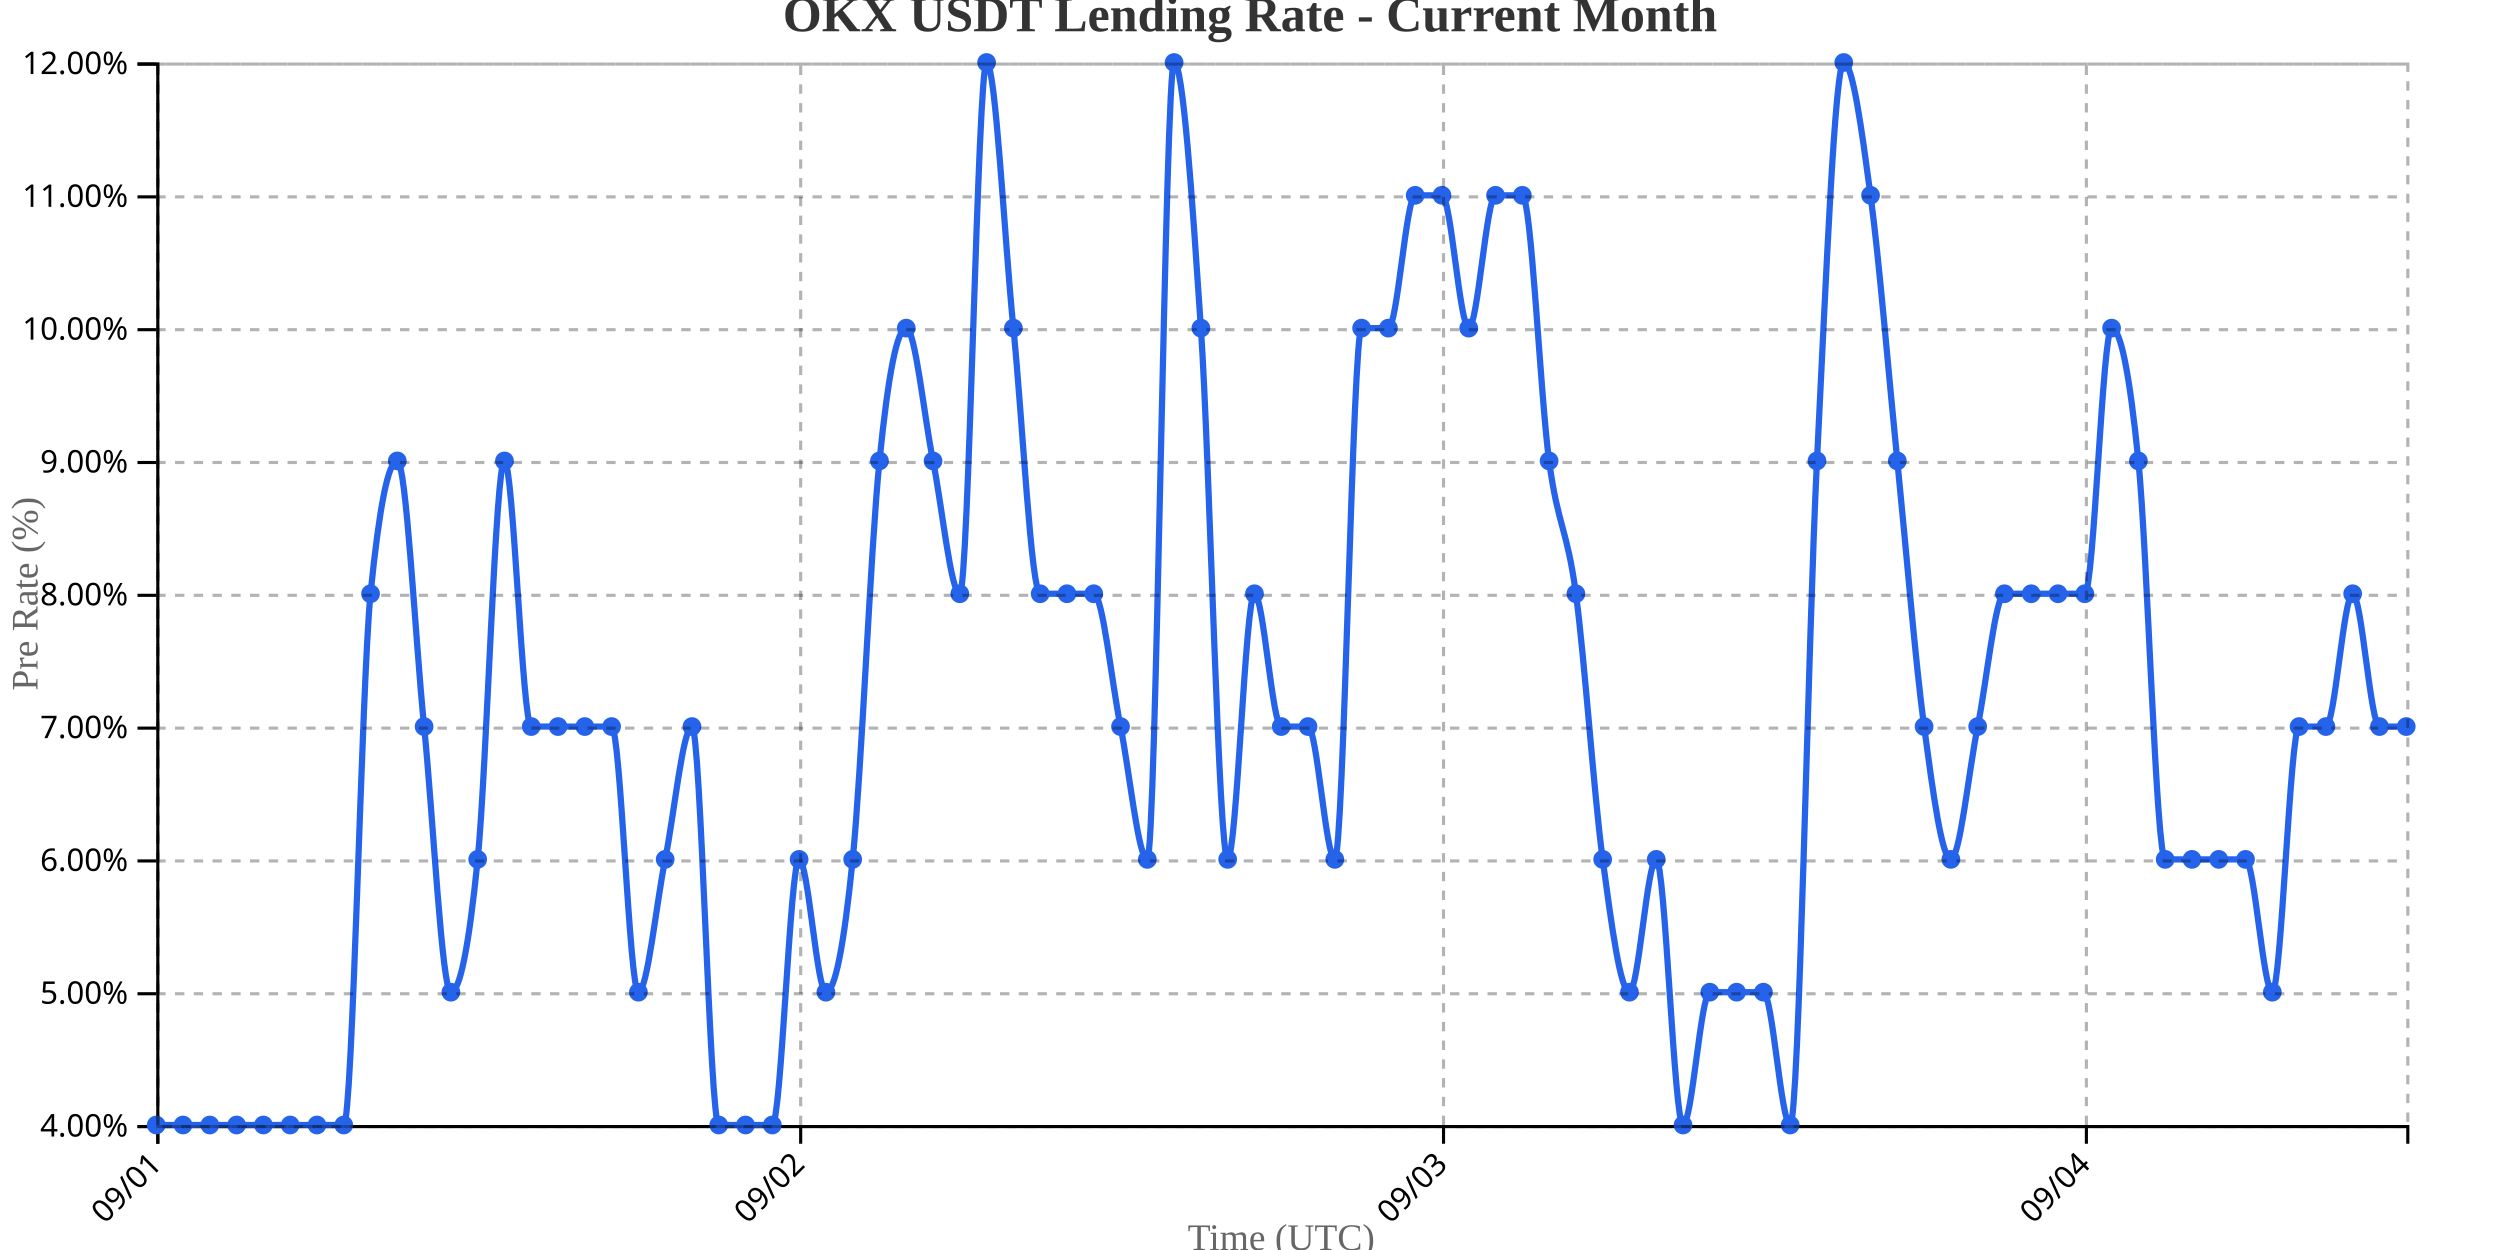
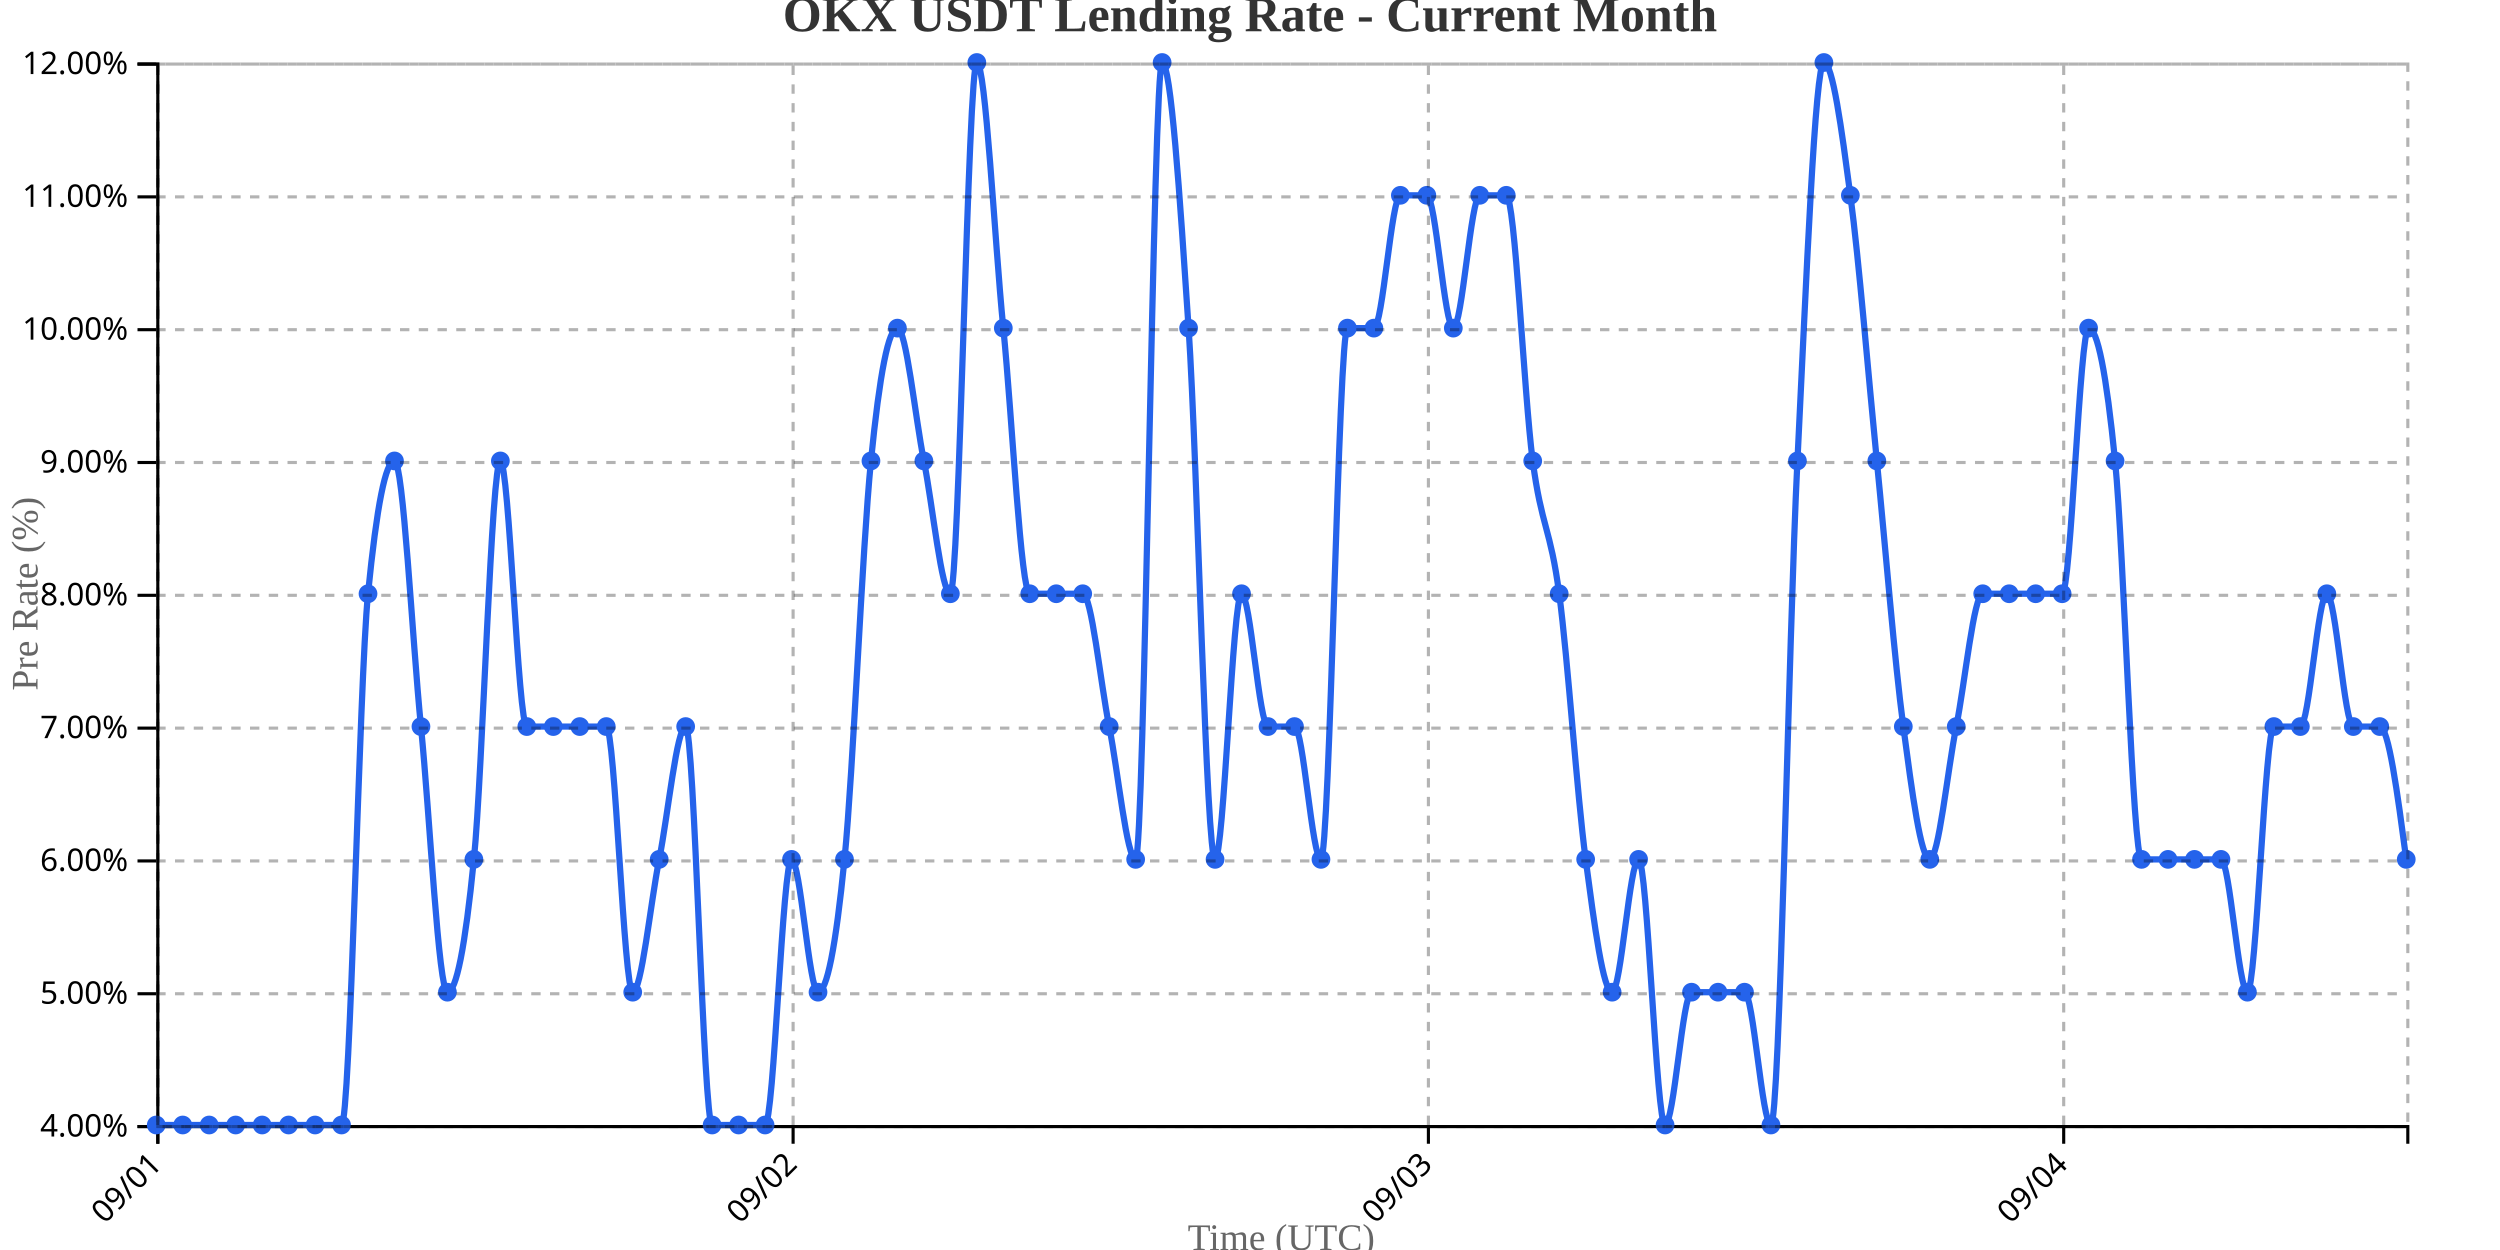
<svg xmlns="http://www.w3.org/2000/svg" width="800" height="400">
  <g transform="translate(50,20)">
    <g transform="translate(0,340)" fill="none" font-size="10" font-family="sans-serif" text-anchor="middle">
      <path class="domain" stroke="currentColor" d="M0.5,6V0.5H720.5V6" />
      <g class="tick" opacity="1" transform="translate(0.5,0)">
        <line stroke="currentColor" y2="6" />
        <text fill="currentColor" y="9" dy=".15em" style="text-anchor: end;" dx="-.8em" transform="rotate(-45)">09/01</text>
      </g>
-       <g class="tick" opacity="1" transform="translate(206.2143,0)">
+       <g class="tick" opacity="1" transform="translate(203.7941,0)">
        <line stroke="currentColor" y2="6" />
        <text fill="currentColor" y="9" dy=".15em" style="text-anchor: end;" dx="-.8em" transform="rotate(-45)">09/02</text>
      </g>
-       <g class="tick" opacity="1" transform="translate(411.9286,0)">
+       <g class="tick" opacity="1" transform="translate(407.0882,0)">
        <line stroke="currentColor" y2="6" />
        <text fill="currentColor" y="9" dy=".15em" style="text-anchor: end;" dx="-.8em" transform="rotate(-45)">09/03</text>
      </g>
-       <g class="tick" opacity="1" transform="translate(617.6429,0)">
+       <g class="tick" opacity="1" transform="translate(610.3824,0)">
        <line stroke="currentColor" y2="6" />
        <text fill="currentColor" y="9" dy=".15em" style="text-anchor: end;" dx="-.8em" transform="rotate(-45)">09/04</text>
      </g>
    </g>
    <g fill="none" font-size="10" font-family="sans-serif" text-anchor="end">
      <path class="domain" stroke="currentColor" d="M-6,340.5H0.5V0.5H-6" />
      <g class="tick" opacity="1" transform="translate(0,340.5)">
        <line stroke="currentColor" x2="-6" />
        <text fill="currentColor" x="-9" dy="0.32em">4.00%</text>
      </g>
      <g class="tick" opacity="1" transform="translate(0,298)">
        <line stroke="currentColor" x2="-6" />
        <text fill="currentColor" x="-9" dy="0.32em">5.00%</text>
      </g>
      <g class="tick" opacity="1" transform="translate(0,255.5)">
        <line stroke="currentColor" x2="-6" />
        <text fill="currentColor" x="-9" dy="0.32em">6.00%</text>
      </g>
      <g class="tick" opacity="1" transform="translate(0,213)">
        <line stroke="currentColor" x2="-6" />
        <text fill="currentColor" x="-9" dy="0.32em">7.00%</text>
      </g>
      <g class="tick" opacity="1" transform="translate(0,170.5)">
        <line stroke="currentColor" x2="-6" />
        <text fill="currentColor" x="-9" dy="0.32em">8.00%</text>
      </g>
      <g class="tick" opacity="1" transform="translate(0,128)">
        <line stroke="currentColor" x2="-6" />
        <text fill="currentColor" x="-9" dy="0.32em">9.00%</text>
      </g>
      <g class="tick" opacity="1" transform="translate(0,85.5)">
        <line stroke="currentColor" x2="-6" />
        <text fill="currentColor" x="-9" dy="0.32em">10.00%</text>
      </g>
      <g class="tick" opacity="1" transform="translate(0,43)">
        <line stroke="currentColor" x2="-6" />
        <text fill="currentColor" x="-9" dy="0.32em">11.00%</text>
      </g>
      <g class="tick" opacity="1" transform="translate(0,0.5)">
        <line stroke="currentColor" x2="-6" />
        <text fill="currentColor" x="-9" dy="0.32em">12.00%</text>
      </g>
    </g>
    <text transform="rotate(-90)" y="-50" x="-170" dy="1em" style="text-anchor: middle; font-size: 12px; fill: #666;">Pre Rate (%)</text>
    <text transform="translate(360, 380)" style="text-anchor: middle; font-size: 12px; fill: #666;">Time (UTC)</text>
-     <path fill="none" stroke="#2563eb" stroke-width="2" d="M0,340C2.857,340,5.714,340,8.571,340C11.429,340,14.286,340,17.143,340C20,340,22.857,340,25.714,340C28.571,340,31.429,340,34.286,340C37.143,340,40,340,42.857,340C45.714,340,48.571,340,51.429,340C54.286,340,57.143,340,60,340C62.857,340,65.714,198.333,68.571,170C71.429,141.667,74.286,127.5,77.143,127.5C80,127.5,82.857,184.167,85.714,212.5C88.571,240.833,91.429,297.5,94.286,297.5C97.143,297.5,100,283.333,102.857,255C105.714,226.667,108.571,127.5,111.429,127.5C114.286,127.5,117.143,212.5,120,212.5C122.857,212.5,125.714,212.5,128.571,212.5C131.429,212.5,134.286,212.5,137.143,212.5C140,212.5,142.857,212.5,145.714,212.5C148.571,212.5,151.429,297.5,154.286,297.5C157.143,297.5,160,269.167,162.857,255C165.714,240.833,168.571,212.5,171.429,212.5C174.286,212.5,177.143,340,180,340C182.857,340,185.714,340,188.571,340C191.429,340,194.286,340,197.143,340C200,340,202.857,255,205.714,255C208.571,255,211.429,297.5,214.286,297.5C217.143,297.5,220,283.333,222.857,255C225.714,226.667,228.571,155.833,231.429,127.5C234.286,99.167,237.143,85,240,85C242.857,85,245.714,113.333,248.571,127.5C251.429,141.667,254.286,170,257.143,170C260,170,262.857,0,265.714,0C268.571,0,271.429,56.667,274.286,85C277.143,113.333,280,170,282.857,170C285.714,170,288.571,170,291.429,170C294.286,170,297.143,170,300,170C302.857,170,305.714,198.333,308.571,212.5C311.429,226.667,314.286,255,317.143,255C320,255,322.857,0,325.714,0C328.571,0,331.429,42.5,334.286,85C337.143,127.5,340,255,342.857,255C345.714,255,348.571,170,351.429,170C354.286,170,357.143,212.5,360,212.5C362.857,212.5,365.714,212.5,368.571,212.5C371.429,212.5,374.286,255,377.143,255C380,255,382.857,85,385.714,85C388.571,85,391.429,85,394.286,85C397.143,85,400,42.5,402.857,42.5C405.714,42.5,408.571,42.5,411.429,42.5C414.286,42.5,417.143,85,420,85C422.857,85,425.714,42.5,428.571,42.5C431.429,42.5,434.286,42.5,437.143,42.5C440,42.5,442.857,106.25,445.714,127.5C448.571,148.75,451.429,148.75,454.286,170C457.143,191.25,460,233.75,462.857,255C465.714,276.25,468.571,297.5,471.429,297.5C474.286,297.5,477.143,255,480,255C482.857,255,485.714,340,488.571,340C491.429,340,494.286,297.5,497.143,297.5C500,297.5,502.857,297.5,505.714,297.5C508.571,297.5,511.429,297.5,514.286,297.5C517.143,297.5,520,340,522.857,340C525.714,340,528.571,184.167,531.429,127.5C534.286,70.833,537.143,0,540,0C542.857,0,545.714,21.25,548.571,42.5C551.429,63.75,554.286,99.167,557.143,127.5C560,155.833,562.857,191.25,565.714,212.5C568.571,233.75,571.429,255,574.286,255C577.143,255,580,226.667,582.857,212.5C585.714,198.333,588.571,170,591.429,170C594.286,170,597.143,170,600,170C602.857,170,605.714,170,608.571,170C611.429,170,614.286,170,617.143,170C620,170,622.857,85,625.714,85C628.571,85,631.429,99.167,634.286,127.5C637.143,155.833,640,255,642.857,255C645.714,255,648.571,255,651.429,255C654.286,255,657.143,255,660,255C662.857,255,665.714,255,668.571,255C671.429,255,674.286,297.5,677.143,297.5C680,297.5,682.857,212.5,685.714,212.5C688.571,212.5,691.429,212.5,694.286,212.5C697.143,212.5,700,170,702.857,170C705.714,170,708.571,212.5,711.429,212.5C714.286,212.5,717.143,212.5,720,212.5" />
+     <path fill="none" stroke="#2563eb" stroke-width="2" d="M0,340C2.824,340,5.647,340,8.471,340C11.294,340,14.118,340,16.941,340C19.765,340,22.588,340,25.412,340C28.235,340,31.059,340,33.882,340C36.706,340,39.529,340,42.353,340C45.176,340,48,340,50.824,340C53.647,340,56.471,340,59.294,340C62.118,340,64.941,198.333,67.765,170C70.588,141.667,73.412,127.5,76.235,127.5C79.059,127.5,81.882,184.167,84.706,212.5C87.529,240.833,90.353,297.5,93.176,297.5C96,297.5,98.824,283.333,101.647,255C104.471,226.667,107.294,127.5,110.118,127.5C112.941,127.5,115.765,212.5,118.588,212.5C121.412,212.5,124.235,212.5,127.059,212.5C129.882,212.5,132.706,212.5,135.529,212.5C138.353,212.5,141.176,212.5,144,212.5C146.824,212.5,149.647,297.5,152.471,297.5C155.294,297.5,158.118,269.167,160.941,255C163.765,240.833,166.588,212.5,169.412,212.5C172.235,212.5,175.059,340,177.882,340C180.706,340,183.529,340,186.353,340C189.176,340,192,340,194.824,340C197.647,340,200.471,255,203.294,255C206.118,255,208.941,297.5,211.765,297.5C214.588,297.5,217.412,283.333,220.235,255C223.059,226.667,225.882,155.833,228.706,127.5C231.529,99.167,234.353,85,237.176,85C240,85,242.824,113.333,245.647,127.5C248.471,141.667,251.294,170,254.118,170C256.941,170,259.765,0,262.588,0C265.412,0,268.235,56.667,271.059,85C273.882,113.333,276.706,170,279.529,170C282.353,170,285.176,170,288,170C290.824,170,293.647,170,296.471,170C299.294,170,302.118,198.333,304.941,212.5C307.765,226.667,310.588,255,313.412,255C316.235,255,319.059,0,321.882,0C324.706,0,327.529,42.5,330.353,85C333.176,127.5,336,255,338.824,255C341.647,255,344.471,170,347.294,170C350.118,170,352.941,212.5,355.765,212.5C358.588,212.5,361.412,212.5,364.235,212.5C367.059,212.5,369.882,255,372.706,255C375.529,255,378.353,85,381.176,85C384,85,386.824,85,389.647,85C392.471,85,395.294,42.5,398.118,42.5C400.941,42.5,403.765,42.5,406.588,42.5C409.412,42.5,412.235,85,415.059,85C417.882,85,420.706,42.5,423.529,42.5C426.353,42.5,429.176,42.5,432,42.5C434.824,42.5,437.647,106.25,440.471,127.5C443.294,148.75,446.118,148.75,448.941,170C451.765,191.25,454.588,233.75,457.412,255C460.235,276.25,463.059,297.5,465.882,297.5C468.706,297.5,471.529,255,474.353,255C477.176,255,480,340,482.824,340C485.647,340,488.471,297.5,491.294,297.5C494.118,297.5,496.941,297.5,499.765,297.5C502.588,297.5,505.412,297.5,508.235,297.5C511.059,297.5,513.882,340,516.706,340C519.529,340,522.353,184.167,525.176,127.5C528,70.833,530.824,0,533.647,0C536.471,0,539.294,21.25,542.118,42.5C544.941,63.75,547.765,99.167,550.588,127.5C553.412,155.833,556.235,191.25,559.059,212.5C561.882,233.75,564.706,255,567.529,255C570.353,255,573.176,226.667,576,212.5C578.824,198.333,581.647,170,584.471,170C587.294,170,590.118,170,592.941,170C595.765,170,598.588,170,601.412,170C604.235,170,607.059,170,609.882,170C612.706,170,615.529,85,618.353,85C621.176,85,624,99.167,626.824,127.5C629.647,155.833,632.471,255,635.294,255C638.118,255,640.941,255,643.765,255C646.588,255,649.412,255,652.235,255C655.059,255,657.882,255,660.706,255C663.529,255,666.353,297.5,669.176,297.5C672,297.5,674.824,212.5,677.647,212.5C680.471,212.5,683.294,212.5,686.118,212.5C688.941,212.5,691.765,170,694.588,170C697.412,170,700.235,212.5,703.059,212.5C705.882,212.5,708.706,212.5,711.529,212.5C714.353,212.5,717.176,233.75,720,255" />
    <circle class="dot" cx="0" cy="340" r="3" fill="#2563eb" />
-     <circle class="dot" cx="8.571" cy="340" r="3" fill="#2563eb" />
-     <circle class="dot" cx="17.143" cy="340" r="3" fill="#2563eb" />
-     <circle class="dot" cx="25.714" cy="340" r="3" fill="#2563eb" />
-     <circle class="dot" cx="34.286" cy="340" r="3" fill="#2563eb" />
-     <circle class="dot" cx="42.857" cy="340" r="3" fill="#2563eb" />
-     <circle class="dot" cx="51.429" cy="340" r="3" fill="#2563eb" />
-     <circle class="dot" cx="60" cy="340" r="3" fill="#2563eb" />
-     <circle class="dot" cx="68.571" cy="170" r="3" fill="#2563eb" />
-     <circle class="dot" cx="77.143" cy="127.5" r="3" fill="#2563eb" />
-     <circle class="dot" cx="85.714" cy="212.5" r="3" fill="#2563eb" />
-     <circle class="dot" cx="94.286" cy="297.5" r="3" fill="#2563eb" />
-     <circle class="dot" cx="102.857" cy="255" r="3" fill="#2563eb" />
-     <circle class="dot" cx="111.429" cy="127.5" r="3" fill="#2563eb" />
-     <circle class="dot" cx="120" cy="212.5" r="3" fill="#2563eb" />
-     <circle class="dot" cx="128.571" cy="212.5" r="3" fill="#2563eb" />
-     <circle class="dot" cx="137.143" cy="212.5" r="3" fill="#2563eb" />
-     <circle class="dot" cx="145.714" cy="212.5" r="3" fill="#2563eb" />
-     <circle class="dot" cx="154.286" cy="297.5" r="3" fill="#2563eb" />
-     <circle class="dot" cx="162.857" cy="255" r="3" fill="#2563eb" />
-     <circle class="dot" cx="171.429" cy="212.5" r="3" fill="#2563eb" />
-     <circle class="dot" cx="180" cy="340" r="3" fill="#2563eb" />
-     <circle class="dot" cx="188.571" cy="340" r="3" fill="#2563eb" />
-     <circle class="dot" cx="197.143" cy="340" r="3" fill="#2563eb" />
-     <circle class="dot" cx="205.714" cy="255" r="3" fill="#2563eb" />
-     <circle class="dot" cx="214.286" cy="297.5" r="3" fill="#2563eb" />
-     <circle class="dot" cx="222.857" cy="255" r="3" fill="#2563eb" />
-     <circle class="dot" cx="231.429" cy="127.5" r="3" fill="#2563eb" />
-     <circle class="dot" cx="240" cy="85" r="3" fill="#2563eb" />
-     <circle class="dot" cx="248.571" cy="127.5" r="3" fill="#2563eb" />
-     <circle class="dot" cx="257.143" cy="170" r="3" fill="#2563eb" />
-     <circle class="dot" cx="265.714" cy="0" r="3" fill="#2563eb" />
-     <circle class="dot" cx="274.286" cy="85" r="3" fill="#2563eb" />
-     <circle class="dot" cx="282.857" cy="170" r="3" fill="#2563eb" />
-     <circle class="dot" cx="291.429" cy="170" r="3" fill="#2563eb" />
-     <circle class="dot" cx="300" cy="170" r="3" fill="#2563eb" />
-     <circle class="dot" cx="308.571" cy="212.5" r="3" fill="#2563eb" />
-     <circle class="dot" cx="317.143" cy="255" r="3" fill="#2563eb" />
-     <circle class="dot" cx="325.714" cy="0" r="3" fill="#2563eb" />
-     <circle class="dot" cx="334.286" cy="85" r="3" fill="#2563eb" />
-     <circle class="dot" cx="342.857" cy="255" r="3" fill="#2563eb" />
-     <circle class="dot" cx="351.429" cy="170" r="3" fill="#2563eb" />
-     <circle class="dot" cx="360" cy="212.5" r="3" fill="#2563eb" />
-     <circle class="dot" cx="368.571" cy="212.5" r="3" fill="#2563eb" />
-     <circle class="dot" cx="377.143" cy="255" r="3" fill="#2563eb" />
-     <circle class="dot" cx="385.714" cy="85" r="3" fill="#2563eb" />
-     <circle class="dot" cx="394.286" cy="85" r="3" fill="#2563eb" />
-     <circle class="dot" cx="402.857" cy="42.5" r="3" fill="#2563eb" />
-     <circle class="dot" cx="411.429" cy="42.5" r="3" fill="#2563eb" />
-     <circle class="dot" cx="420" cy="85" r="3" fill="#2563eb" />
-     <circle class="dot" cx="428.571" cy="42.5" r="3" fill="#2563eb" />
-     <circle class="dot" cx="437.143" cy="42.5" r="3" fill="#2563eb" />
-     <circle class="dot" cx="445.714" cy="127.5" r="3" fill="#2563eb" />
-     <circle class="dot" cx="454.286" cy="170" r="3" fill="#2563eb" />
-     <circle class="dot" cx="462.857" cy="255" r="3" fill="#2563eb" />
-     <circle class="dot" cx="471.429" cy="297.5" r="3" fill="#2563eb" />
-     <circle class="dot" cx="480" cy="255" r="3" fill="#2563eb" />
-     <circle class="dot" cx="488.571" cy="340" r="3" fill="#2563eb" />
-     <circle class="dot" cx="497.143" cy="297.5" r="3" fill="#2563eb" />
-     <circle class="dot" cx="505.714" cy="297.5" r="3" fill="#2563eb" />
-     <circle class="dot" cx="514.286" cy="297.5" r="3" fill="#2563eb" />
-     <circle class="dot" cx="522.857" cy="340" r="3" fill="#2563eb" />
-     <circle class="dot" cx="531.429" cy="127.5" r="3" fill="#2563eb" />
-     <circle class="dot" cx="540" cy="0" r="3" fill="#2563eb" />
-     <circle class="dot" cx="548.571" cy="42.5" r="3" fill="#2563eb" />
-     <circle class="dot" cx="557.143" cy="127.5" r="3" fill="#2563eb" />
-     <circle class="dot" cx="565.714" cy="212.5" r="3" fill="#2563eb" />
-     <circle class="dot" cx="574.286" cy="255" r="3" fill="#2563eb" />
-     <circle class="dot" cx="582.857" cy="212.5" r="3" fill="#2563eb" />
-     <circle class="dot" cx="591.429" cy="170" r="3" fill="#2563eb" />
-     <circle class="dot" cx="600" cy="170" r="3" fill="#2563eb" />
-     <circle class="dot" cx="608.571" cy="170" r="3" fill="#2563eb" />
-     <circle class="dot" cx="617.143" cy="170" r="3" fill="#2563eb" />
-     <circle class="dot" cx="625.714" cy="85" r="3" fill="#2563eb" />
-     <circle class="dot" cx="634.286" cy="127.5" r="3" fill="#2563eb" />
-     <circle class="dot" cx="642.857" cy="255" r="3" fill="#2563eb" />
-     <circle class="dot" cx="651.429" cy="255" r="3" fill="#2563eb" />
-     <circle class="dot" cx="660" cy="255" r="3" fill="#2563eb" />
-     <circle class="dot" cx="668.571" cy="255" r="3" fill="#2563eb" />
-     <circle class="dot" cx="677.143" cy="297.5" r="3" fill="#2563eb" />
-     <circle class="dot" cx="685.714" cy="212.5" r="3" fill="#2563eb" />
-     <circle class="dot" cx="694.286" cy="212.5" r="3" fill="#2563eb" />
-     <circle class="dot" cx="702.857" cy="170" r="3" fill="#2563eb" />
-     <circle class="dot" cx="711.429" cy="212.5" r="3" fill="#2563eb" />
-     <circle class="dot" cx="720" cy="212.5" r="3" fill="#2563eb" />
+     <circle class="dot" cx="8.471" cy="340" r="3" fill="#2563eb" />
+     <circle class="dot" cx="16.941" cy="340" r="3" fill="#2563eb" />
+     <circle class="dot" cx="25.412" cy="340" r="3" fill="#2563eb" />
+     <circle class="dot" cx="33.882" cy="340" r="3" fill="#2563eb" />
+     <circle class="dot" cx="42.353" cy="340" r="3" fill="#2563eb" />
+     <circle class="dot" cx="50.824" cy="340" r="3" fill="#2563eb" />
+     <circle class="dot" cx="59.294" cy="340" r="3" fill="#2563eb" />
+     <circle class="dot" cx="67.765" cy="170" r="3" fill="#2563eb" />
+     <circle class="dot" cx="76.235" cy="127.5" r="3" fill="#2563eb" />
+     <circle class="dot" cx="84.706" cy="212.5" r="3" fill="#2563eb" />
+     <circle class="dot" cx="93.176" cy="297.5" r="3" fill="#2563eb" />
+     <circle class="dot" cx="101.647" cy="255" r="3" fill="#2563eb" />
+     <circle class="dot" cx="110.118" cy="127.5" r="3" fill="#2563eb" />
+     <circle class="dot" cx="118.588" cy="212.5" r="3" fill="#2563eb" />
+     <circle class="dot" cx="127.059" cy="212.5" r="3" fill="#2563eb" />
+     <circle class="dot" cx="135.529" cy="212.5" r="3" fill="#2563eb" />
+     <circle class="dot" cx="144" cy="212.5" r="3" fill="#2563eb" />
+     <circle class="dot" cx="152.471" cy="297.5" r="3" fill="#2563eb" />
+     <circle class="dot" cx="160.941" cy="255" r="3" fill="#2563eb" />
+     <circle class="dot" cx="169.412" cy="212.5" r="3" fill="#2563eb" />
+     <circle class="dot" cx="177.882" cy="340" r="3" fill="#2563eb" />
+     <circle class="dot" cx="186.353" cy="340" r="3" fill="#2563eb" />
+     <circle class="dot" cx="194.824" cy="340" r="3" fill="#2563eb" />
+     <circle class="dot" cx="203.294" cy="255" r="3" fill="#2563eb" />
+     <circle class="dot" cx="211.765" cy="297.5" r="3" fill="#2563eb" />
+     <circle class="dot" cx="220.235" cy="255" r="3" fill="#2563eb" />
+     <circle class="dot" cx="228.706" cy="127.5" r="3" fill="#2563eb" />
+     <circle class="dot" cx="237.176" cy="85" r="3" fill="#2563eb" />
+     <circle class="dot" cx="245.647" cy="127.5" r="3" fill="#2563eb" />
+     <circle class="dot" cx="254.118" cy="170" r="3" fill="#2563eb" />
+     <circle class="dot" cx="262.588" cy="0" r="3" fill="#2563eb" />
+     <circle class="dot" cx="271.059" cy="85" r="3" fill="#2563eb" />
+     <circle class="dot" cx="279.529" cy="170" r="3" fill="#2563eb" />
+     <circle class="dot" cx="288" cy="170" r="3" fill="#2563eb" />
+     <circle class="dot" cx="296.471" cy="170" r="3" fill="#2563eb" />
+     <circle class="dot" cx="304.941" cy="212.5" r="3" fill="#2563eb" />
+     <circle class="dot" cx="313.412" cy="255" r="3" fill="#2563eb" />
+     <circle class="dot" cx="321.882" cy="0" r="3" fill="#2563eb" />
+     <circle class="dot" cx="330.353" cy="85" r="3" fill="#2563eb" />
+     <circle class="dot" cx="338.824" cy="255" r="3" fill="#2563eb" />
+     <circle class="dot" cx="347.294" cy="170" r="3" fill="#2563eb" />
+     <circle class="dot" cx="355.765" cy="212.5" r="3" fill="#2563eb" />
+     <circle class="dot" cx="364.235" cy="212.5" r="3" fill="#2563eb" />
+     <circle class="dot" cx="372.706" cy="255" r="3" fill="#2563eb" />
+     <circle class="dot" cx="381.176" cy="85" r="3" fill="#2563eb" />
+     <circle class="dot" cx="389.647" cy="85" r="3" fill="#2563eb" />
+     <circle class="dot" cx="398.118" cy="42.5" r="3" fill="#2563eb" />
+     <circle class="dot" cx="406.588" cy="42.5" r="3" fill="#2563eb" />
+     <circle class="dot" cx="415.059" cy="85" r="3" fill="#2563eb" />
+     <circle class="dot" cx="423.529" cy="42.5" r="3" fill="#2563eb" />
+     <circle class="dot" cx="432" cy="42.5" r="3" fill="#2563eb" />
+     <circle class="dot" cx="440.471" cy="127.5" r="3" fill="#2563eb" />
+     <circle class="dot" cx="448.941" cy="170" r="3" fill="#2563eb" />
+     <circle class="dot" cx="457.412" cy="255" r="3" fill="#2563eb" />
+     <circle class="dot" cx="465.882" cy="297.5" r="3" fill="#2563eb" />
+     <circle class="dot" cx="474.353" cy="255" r="3" fill="#2563eb" />
+     <circle class="dot" cx="482.824" cy="340" r="3" fill="#2563eb" />
+     <circle class="dot" cx="491.294" cy="297.5" r="3" fill="#2563eb" />
+     <circle class="dot" cx="499.765" cy="297.5" r="3" fill="#2563eb" />
+     <circle class="dot" cx="508.235" cy="297.5" r="3" fill="#2563eb" />
+     <circle class="dot" cx="516.706" cy="340" r="3" fill="#2563eb" />
+     <circle class="dot" cx="525.176" cy="127.5" r="3" fill="#2563eb" />
+     <circle class="dot" cx="533.647" cy="0" r="3" fill="#2563eb" />
+     <circle class="dot" cx="542.118" cy="42.5" r="3" fill="#2563eb" />
+     <circle class="dot" cx="550.588" cy="127.5" r="3" fill="#2563eb" />
+     <circle class="dot" cx="559.059" cy="212.5" r="3" fill="#2563eb" />
+     <circle class="dot" cx="567.529" cy="255" r="3" fill="#2563eb" />
+     <circle class="dot" cx="576" cy="212.5" r="3" fill="#2563eb" />
+     <circle class="dot" cx="584.471" cy="170" r="3" fill="#2563eb" />
+     <circle class="dot" cx="592.941" cy="170" r="3" fill="#2563eb" />
+     <circle class="dot" cx="601.412" cy="170" r="3" fill="#2563eb" />
+     <circle class="dot" cx="609.882" cy="170" r="3" fill="#2563eb" />
+     <circle class="dot" cx="618.353" cy="85" r="3" fill="#2563eb" />
+     <circle class="dot" cx="626.824" cy="127.5" r="3" fill="#2563eb" />
+     <circle class="dot" cx="635.294" cy="255" r="3" fill="#2563eb" />
+     <circle class="dot" cx="643.765" cy="255" r="3" fill="#2563eb" />
+     <circle class="dot" cx="652.235" cy="255" r="3" fill="#2563eb" />
+     <circle class="dot" cx="660.706" cy="255" r="3" fill="#2563eb" />
+     <circle class="dot" cx="669.176" cy="297.5" r="3" fill="#2563eb" />
+     <circle class="dot" cx="677.647" cy="212.5" r="3" fill="#2563eb" />
+     <circle class="dot" cx="686.118" cy="212.5" r="3" fill="#2563eb" />
+     <circle class="dot" cx="694.588" cy="170" r="3" fill="#2563eb" />
+     <circle class="dot" cx="703.059" cy="212.5" r="3" fill="#2563eb" />
+     <circle class="dot" cx="711.529" cy="212.5" r="3" fill="#2563eb" />
+     <circle class="dot" cx="720" cy="255" r="3" fill="#2563eb" />
    <g class="grid" transform="translate(0,340)" fill="none" font-size="10" font-family="sans-serif" text-anchor="middle" style="stroke-dasharray: 3,3; opacity: 0.3;">
      <path class="domain" stroke="currentColor" d="M0.5,-340V0.5H720.5V-340" />
      <g class="tick" opacity="1" transform="translate(0.5,0)">
        <line stroke="currentColor" y2="-340" />
        <text fill="currentColor" y="3" dy="0.71em" />
      </g>
-       <g class="tick" opacity="1" transform="translate(206.2143,0)">
-         <line stroke="currentColor" y2="-340" />
-         <text fill="currentColor" y="3" dy="0.71em" />
-       </g>
-       <g class="tick" opacity="1" transform="translate(411.9286,0)">
-         <line stroke="currentColor" y2="-340" />
-         <text fill="currentColor" y="3" dy="0.71em" />
-       </g>
-       <g class="tick" opacity="1" transform="translate(617.6429,0)">
+       <g class="tick" opacity="1" transform="translate(203.7941,0)">
+         <line stroke="currentColor" y2="-340" />
+         <text fill="currentColor" y="3" dy="0.71em" />
+       </g>
+       <g class="tick" opacity="1" transform="translate(407.0882,0)">
+         <line stroke="currentColor" y2="-340" />
+         <text fill="currentColor" y="3" dy="0.71em" />
+       </g>
+       <g class="tick" opacity="1" transform="translate(610.3824,0)">
        <line stroke="currentColor" y2="-340" />
        <text fill="currentColor" y="3" dy="0.71em" />
      </g>
    </g>
    <g class="grid" fill="none" font-size="10" font-family="sans-serif" text-anchor="end" style="stroke-dasharray: 3,3; opacity: 0.3;">
      <path class="domain" stroke="currentColor" d="M720,340.5H0.5V0.5H720" />
      <g class="tick" opacity="1" transform="translate(0,340.5)">
        <line stroke="currentColor" x2="720" />
        <text fill="currentColor" x="-3" dy="0.32em" />
      </g>
      <g class="tick" opacity="1" transform="translate(0,298)">
        <line stroke="currentColor" x2="720" />
        <text fill="currentColor" x="-3" dy="0.32em" />
      </g>
      <g class="tick" opacity="1" transform="translate(0,255.5)">
        <line stroke="currentColor" x2="720" />
        <text fill="currentColor" x="-3" dy="0.32em" />
      </g>
      <g class="tick" opacity="1" transform="translate(0,213)">
        <line stroke="currentColor" x2="720" />
        <text fill="currentColor" x="-3" dy="0.32em" />
      </g>
      <g class="tick" opacity="1" transform="translate(0,170.5)">
        <line stroke="currentColor" x2="720" />
        <text fill="currentColor" x="-3" dy="0.32em" />
      </g>
      <g class="tick" opacity="1" transform="translate(0,128)">
        <line stroke="currentColor" x2="720" />
        <text fill="currentColor" x="-3" dy="0.32em" />
      </g>
      <g class="tick" opacity="1" transform="translate(0,85.5)">
        <line stroke="currentColor" x2="720" />
        <text fill="currentColor" x="-3" dy="0.32em" />
      </g>
      <g class="tick" opacity="1" transform="translate(0,43)">
        <line stroke="currentColor" x2="720" />
        <text fill="currentColor" x="-3" dy="0.32em" />
      </g>
      <g class="tick" opacity="1" transform="translate(0,0.5)">
        <line stroke="currentColor" x2="720" />
        <text fill="currentColor" x="-3" dy="0.32em" />
      </g>
    </g>
  </g>
  <text x="400" y="10" text-anchor="middle" style="font-size: 16px; font-weight: bold; fill: #333;">OKX USDT Lending Rate - Current Month</text>
</svg>
